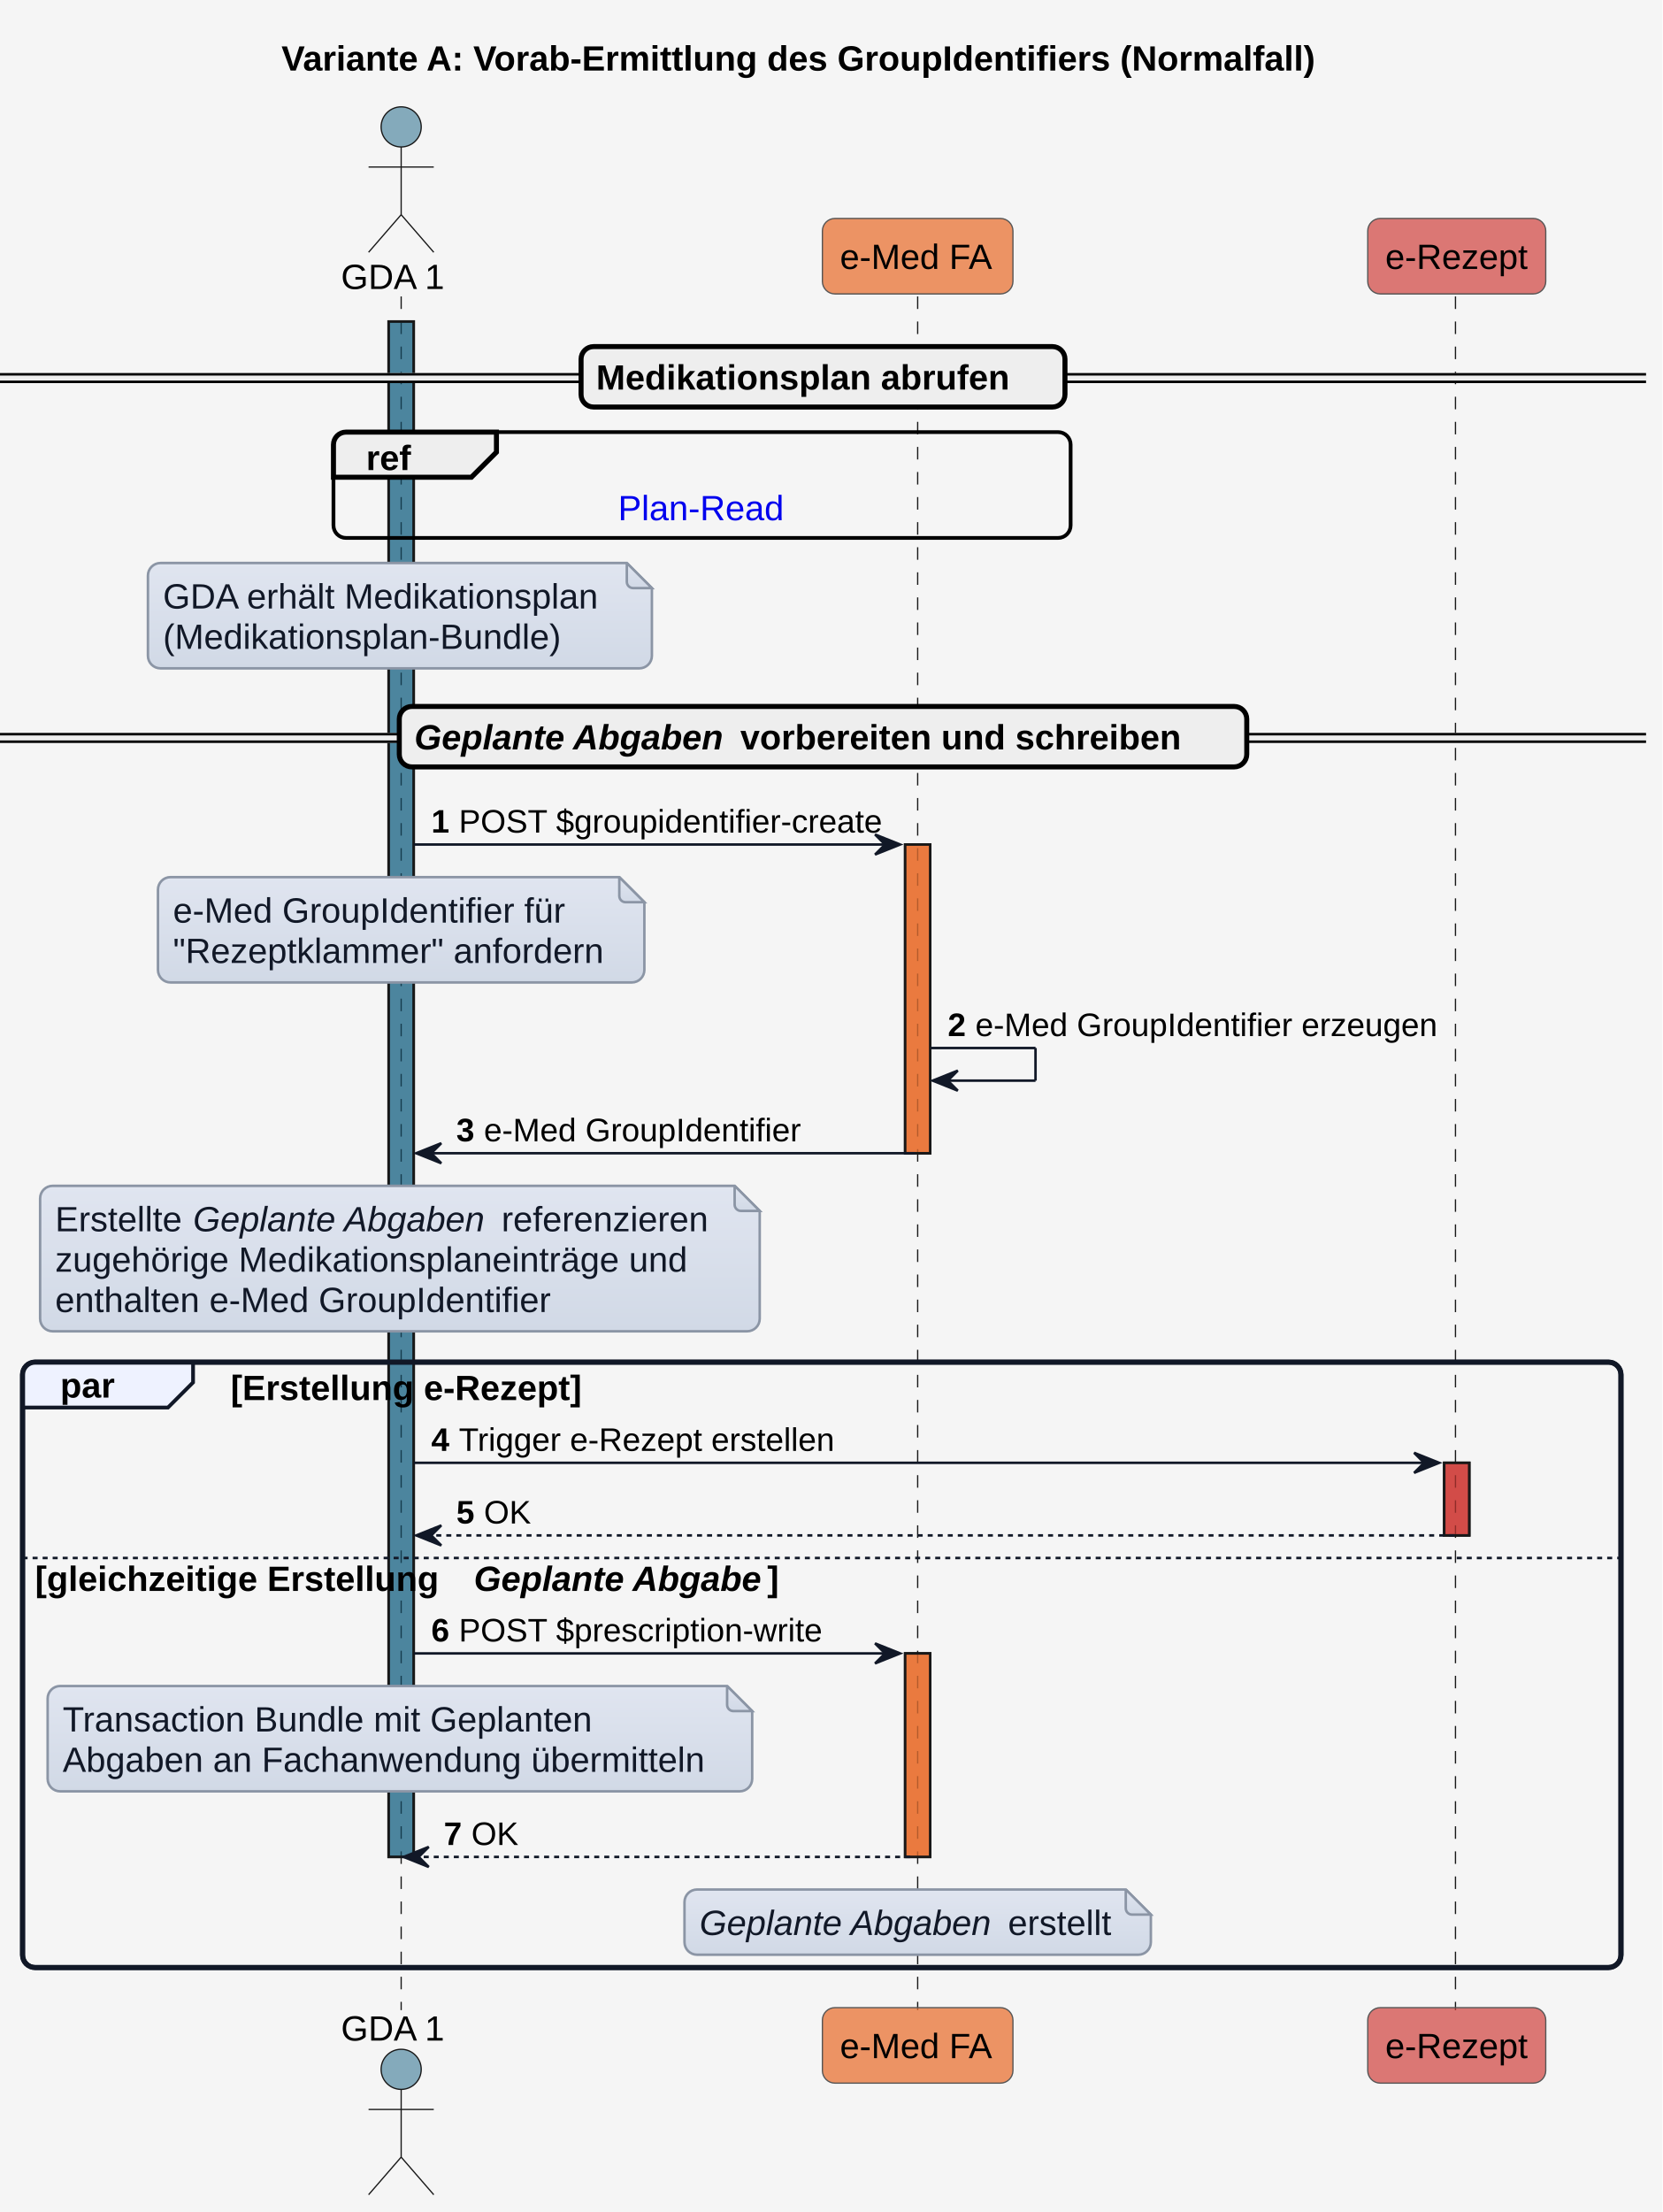
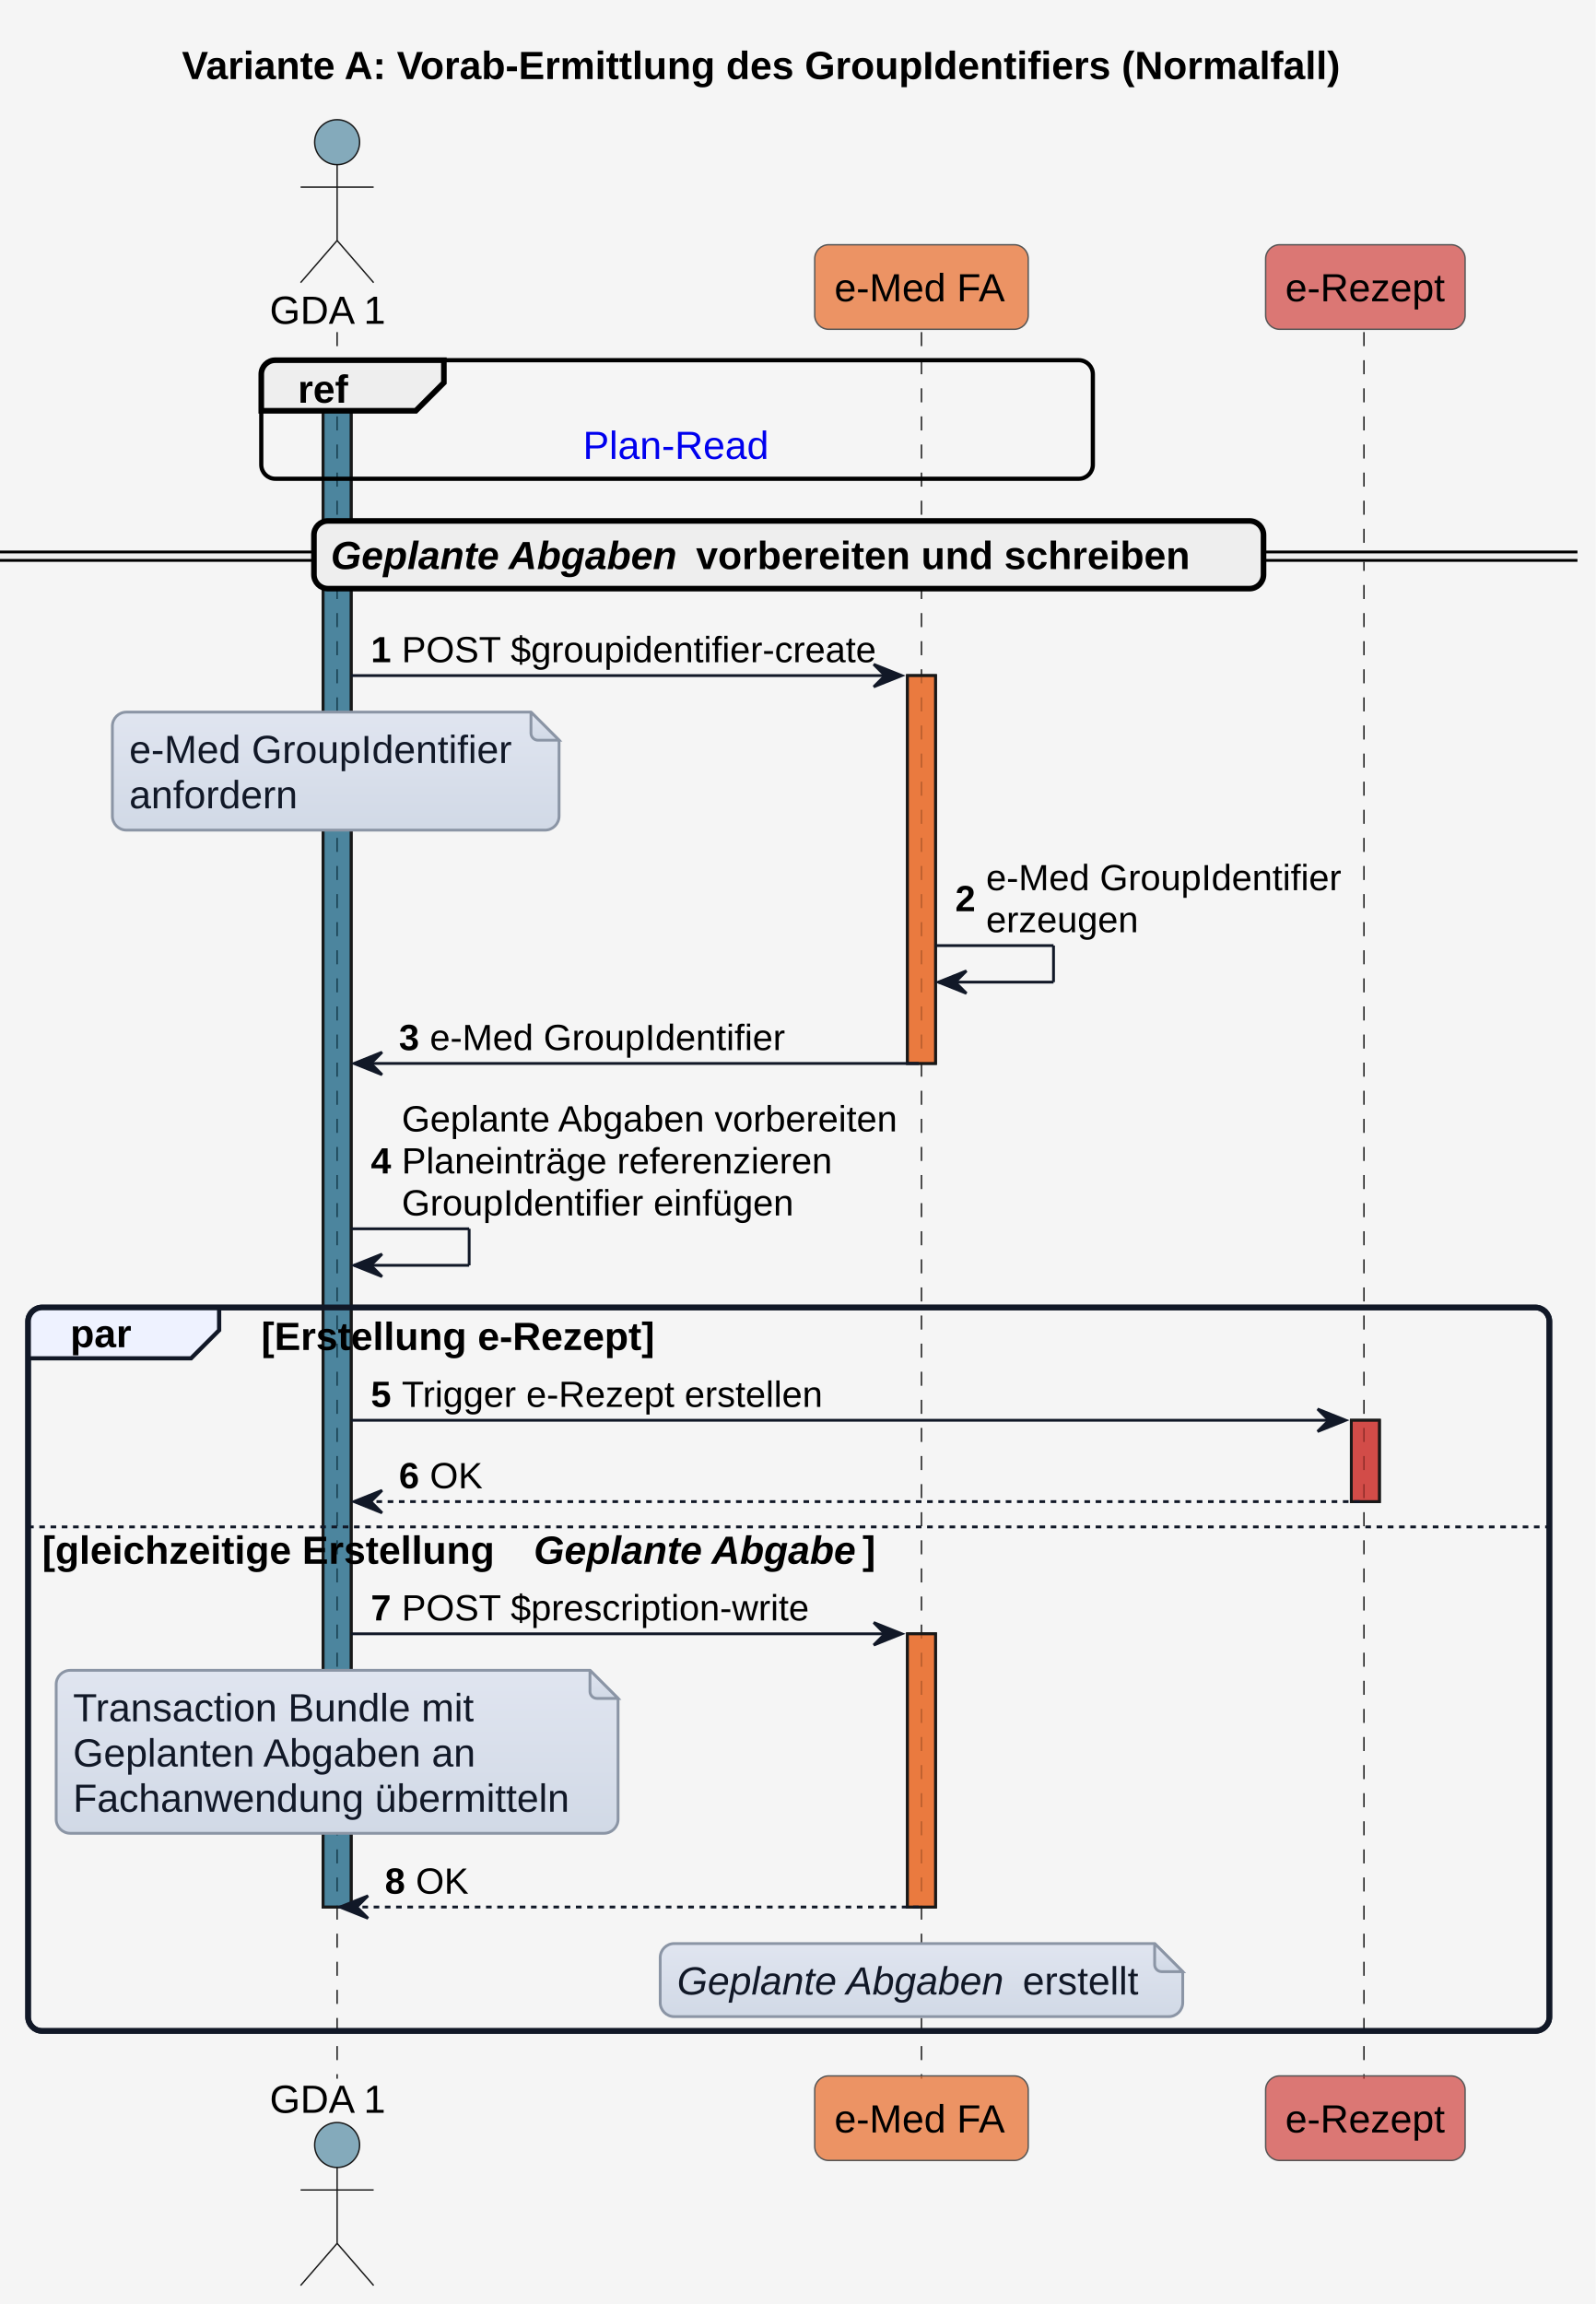
- <svg xmlns="http://www.w3.org/2000/svg" xmlns:xlink="http://www.w3.org/1999/xlink" contentStyleType="text/css" viewBox="0 0 663 882" zoomAndPan="magnify" preserveAspectRatio="none" width="663px" style="width:663px;height:882px;background:#F5F5F5;" version="1.1" height="882px">
+ <svg xmlns="http://www.w3.org/2000/svg" xmlns:xlink="http://www.w3.org/1999/xlink" contentStyleType="text/css" viewBox="0 0 568 820" zoomAndPan="magnify" preserveAspectRatio="none" width="568px" style="width:568px;height:820px;background:#F5F5F5;" version="1.1" height="820px">
  <defs>
-     <linearGradient y1="0%" x1="50%" y2="100%" x2="50%" id="g49tf4butl4ma0">
+     <linearGradient y1="0%" x1="50%" y2="100%" x2="50%" id="g1h5qlke508n030">
      <stop offset="0%" stop-color="#E0E5F0" />
      <stop offset="100%" stop-color="#D1D9E6" />
    </linearGradient>
  </defs>
  <g>
    <a name="l8">​</a>
-     <rect width="663" x="0" y="0" style="stroke:none;stroke-width:1.0;" fill="#F5F5F5" height="882" />
-     <text font-weight="bold" lengthAdjust="spacing" x="112.25" font-size="14" textLength="431" y="28.132" font-family="Arial" fill="#000000">Variante A: Vorab-Ermittlung des GroupIdentifiers (Normalfall)</text>
-     <rect width="10" x="155" y="128.197" style="stroke:#181818;stroke-width:1.0;" fill="#156082" fill-opacity="0.502" height="612.219" />
-     <rect width="10" x="361" y="336.738" style="stroke:#181818;stroke-width:1.0;" fill="#E97232" fill-opacity="0.741" height="123.095" />
-     <rect width="10" x="361" y="659.27" style="stroke:#181818;stroke-width:1.0;" fill="#E97232" fill-opacity="0.741" height="81.146" />
-     <rect width="10" x="576" y="583.274" style="stroke:#181818;stroke-width:1.0;" fill="#CD3732" fill-opacity="0.663" height="28.949" />
-     <rect rx="5" ry="5" width="637.5" x="9" y="543.128" style="stroke:#111827;stroke-width:2.0;" fill="none" height="241.387" />
-     <line y1="118.197" x1="160" y2="801.515" style="stroke:#181818;stroke-width:0.5;stroke-dasharray:5.0,5.0;" x2="160" />
-     <line y1="118.197" x1="366" y2="801.515" style="stroke:#181818;stroke-width:0.5;stroke-dasharray:5.0,5.0;" x2="366" />
-     <line y1="118.197" x1="580.5" y2="801.515" style="stroke:#181818;stroke-width:0.5;stroke-dasharray:5.0,5.0;" x2="580.5" />
-     <text lengthAdjust="spacing" x="136" font-size="14" textLength="42" y="115.231" font-family="Arial" fill="#000000">GDA 1</text>
-     <ellipse cx="160" cy="50.599" rx="8" ry="8" style="stroke:#181818;stroke-width:0.5;" fill="#156082" fill-opacity="0.502" />
-     <path d="M160,58.599 L160,85.599 M147,66.599 L173,66.599 M160,85.599 L147,100.599 M160,85.599 L173,100.599 " style="stroke:#181818;stroke-width:0.5;" fill="none" />
-     <text lengthAdjust="spacing" x="136" font-size="14" textLength="42" y="813.647" font-family="Arial" fill="#000000">GDA 1</text>
-     <ellipse cx="160" cy="825.114" rx="8" ry="8" style="stroke:#181818;stroke-width:0.5;" fill="#156082" fill-opacity="0.502" />
-     <path d="M160,833.114 L160,860.114 M147,841.114 L173,841.114 M160,860.114 L147,875.114 M160,860.114 L173,875.114 " style="stroke:#181818;stroke-width:0.5;" fill="none" />
-     <rect rx="5" ry="5" width="76" x="328" y="87.099" style="stroke:#555555;stroke-width:0.5;" fill="#E97232" fill-opacity="0.741" height="30.099" />
-     <text lengthAdjust="spacing" x="335" font-size="14" textLength="62" y="107.231" font-family="Arial" fill="#000000">e-Med FA</text>
-     <rect rx="5" ry="5" width="76" x="328" y="800.515" style="stroke:#555555;stroke-width:0.5;" fill="#E97232" fill-opacity="0.741" height="30.099" />
-     <text lengthAdjust="spacing" x="335" font-size="14" textLength="62" y="820.647" font-family="Arial" fill="#000000">e-Med FA</text>
-     <rect rx="5" ry="5" width="71" x="545.5" y="87.099" style="stroke:#555555;stroke-width:0.5;" fill="#CD3732" fill-opacity="0.663" height="30.099" />
-     <text lengthAdjust="spacing" x="552.5" font-size="14" textLength="57" y="107.231" font-family="Arial" fill="#000000">e-Rezept</text>
-     <rect rx="5" ry="5" width="71" x="545.5" y="800.515" style="stroke:#555555;stroke-width:0.5;" fill="#CD3732" fill-opacity="0.663" height="30.099" />
-     <text lengthAdjust="spacing" x="552.5" font-size="14" textLength="57" y="820.647" font-family="Arial" fill="#000000">e-Rezept</text>
-     <rect width="10" x="155" y="128.197" style="stroke:#181818;stroke-width:1.0;" fill="#156082" fill-opacity="0.502" height="612.219" />
-     <rect width="10" x="361" y="336.738" style="stroke:#181818;stroke-width:1.0;" fill="#E97232" fill-opacity="0.741" height="123.095" />
-     <rect width="10" x="361" y="659.27" style="stroke:#181818;stroke-width:1.0;" fill="#E97232" fill-opacity="0.741" height="81.146" />
-     <rect width="10" x="576" y="583.274" style="stroke:#181818;stroke-width:1.0;" fill="#CD3732" fill-opacity="0.663" height="28.949" />
-     <rect rx="5" ry="5" width="656.5" x="0" y="149.247" style="stroke:#EEEEEE;stroke-width:1.0;" fill="#EEEEEE" height="3" />
-     <line y1="149.247" x1="0" y2="149.247" style="stroke:#000000;stroke-width:1.0;" x2="656.5" />
-     <line y1="152.247" x1="0" y2="152.247" style="stroke:#000000;stroke-width:1.0;" x2="656.5" />
-     <rect rx="5" ry="5" width="193" x="231.75" y="138.197" style="stroke:#000000;stroke-width:2.0;" fill="#EEEEEE" height="24.099" />
-     <text font-weight="bold" lengthAdjust="spacing" x="237.75" font-size="14" textLength="175" y="155.329" font-family="Arial" fill="#000000">Medikationsplan abrufen</text>
-     <rect rx="5" ry="5" width="294" x="133" y="172.296" style="stroke:#000000;stroke-width:1.5;" fill="none" height="42.197" />
-     <path d="M138,172.296 L198,172.296 L198,180.296 L188,190.296 L133,190.296 L133,177.296 A5,5 0 0 1 138,172.296 " style="stroke:#000000;stroke-width:2.0;" fill="#EEEEEE" />
-     <text font-weight="bold" lengthAdjust="spacing" x="146" font-size="14" textLength="20" y="187.428" font-family="Arial" fill="#000000">ref</text>
+     <rect width="568" x="0" y="0" style="stroke:none;stroke-width:1.0;" fill="#F5F5F5" height="820" />
+     <text font-weight="bold" lengthAdjust="spacing" x="64.75" font-size="14" textLength="431" y="28.132" font-family="Arial" fill="#000000">Variante A: Vorab-Ermittlung des GroupIdentifiers (Normalfall)</text>
+     <rect width="10" x="115" y="128.197" style="stroke:#181818;stroke-width:1.0;" fill="#156082" fill-opacity="0.502" height="550.521" />
+     <rect width="10" x="323" y="240.442" style="stroke:#181818;stroke-width:1.0;" fill="#E97232" fill-opacity="0.741" height="138.043" />
+     <rect width="10" x="323" y="581.474" style="stroke:#181818;stroke-width:1.0;" fill="#E97232" fill-opacity="0.741" height="97.245" />
+     <rect width="10" x="481" y="505.478" style="stroke:#181818;stroke-width:1.0;" fill="#CD3732" fill-opacity="0.663" height="28.949" />
+     <rect rx="5" ry="5" width="541.5" x="10" y="465.332" style="stroke:#111827;stroke-width:2.0;" fill="none" height="257.485" />
+     <line y1="118.197" x1="120" y2="739.817" style="stroke:#181818;stroke-width:0.5;stroke-dasharray:5.0,5.0;" x2="120" />
+     <line y1="118.197" x1="328" y2="739.817" style="stroke:#181818;stroke-width:0.5;stroke-dasharray:5.0,5.0;" x2="328" />
+     <line y1="118.197" x1="485.5" y2="739.817" style="stroke:#181818;stroke-width:0.5;stroke-dasharray:5.0,5.0;" x2="485.5" />
+     <text lengthAdjust="spacing" x="96" font-size="14" textLength="42" y="115.231" font-family="Arial" fill="#000000">GDA 1</text>
+     <ellipse cx="120" cy="50.599" rx="8" ry="8" style="stroke:#181818;stroke-width:0.5;" fill="#156082" fill-opacity="0.502" />
+     <path d="M120,58.599 L120,85.599 M107,66.599 L133,66.599 M120,85.599 L107,100.599 M120,85.599 L133,100.599 " style="stroke:#181818;stroke-width:0.5;" fill="none" />
+     <text lengthAdjust="spacing" x="96" font-size="14" textLength="42" y="751.949" font-family="Arial" fill="#000000">GDA 1</text>
+     <ellipse cx="120" cy="763.415" rx="8" ry="8" style="stroke:#181818;stroke-width:0.5;" fill="#156082" fill-opacity="0.502" />
+     <path d="M120,771.415 L120,798.415 M107,779.415 L133,779.415 M120,798.415 L107,813.415 M120,798.415 L133,813.415 " style="stroke:#181818;stroke-width:0.5;" fill="none" />
+     <rect rx="5" ry="5" width="76" x="290" y="87.099" style="stroke:#555555;stroke-width:0.5;" fill="#E97232" fill-opacity="0.741" height="30.099" />
+     <text lengthAdjust="spacing" x="297" font-size="14" textLength="62" y="107.231" font-family="Arial" fill="#000000">e-Med FA</text>
+     <rect rx="5" ry="5" width="76" x="290" y="738.817" style="stroke:#555555;stroke-width:0.5;" fill="#E97232" fill-opacity="0.741" height="30.099" />
+     <text lengthAdjust="spacing" x="297" font-size="14" textLength="62" y="758.949" font-family="Arial" fill="#000000">e-Med FA</text>
+     <rect rx="5" ry="5" width="71" x="450.5" y="87.099" style="stroke:#555555;stroke-width:0.5;" fill="#CD3732" fill-opacity="0.663" height="30.099" />
+     <text lengthAdjust="spacing" x="457.5" font-size="14" textLength="57" y="107.231" font-family="Arial" fill="#000000">e-Rezept</text>
+     <rect rx="5" ry="5" width="71" x="450.5" y="738.817" style="stroke:#555555;stroke-width:0.5;" fill="#CD3732" fill-opacity="0.663" height="30.099" />
+     <text lengthAdjust="spacing" x="457.5" font-size="14" textLength="57" y="758.949" font-family="Arial" fill="#000000">e-Rezept</text>
+     <rect width="10" x="115" y="128.197" style="stroke:#181818;stroke-width:1.0;" fill="#156082" fill-opacity="0.502" height="550.521" />
+     <rect width="10" x="323" y="240.442" style="stroke:#181818;stroke-width:1.0;" fill="#E97232" fill-opacity="0.741" height="138.043" />
+     <rect width="10" x="323" y="581.474" style="stroke:#181818;stroke-width:1.0;" fill="#E97232" fill-opacity="0.741" height="97.245" />
+     <rect width="10" x="481" y="505.478" style="stroke:#181818;stroke-width:1.0;" fill="#CD3732" fill-opacity="0.663" height="28.949" />
+     <rect rx="5" ry="5" width="296" x="93" y="128.197" style="stroke:#000000;stroke-width:1.5;" fill="none" height="42.197" />
+     <path d="M98,128.197 L158,128.197 L158,136.197 L148,146.197 L93,146.197 L93,133.197 A5,5 0 0 1 98,128.197 " style="stroke:#000000;stroke-width:2.0;" fill="#EEEEEE" />
+     <text font-weight="bold" lengthAdjust="spacing" x="106" font-size="14" textLength="20" y="143.329" font-family="Arial" fill="#000000">ref</text>
    <a xlink:type="simple" xlink:show="new" xlink:title="interactions.html#sequenzdiagramm-plan-read" href="interactions.html#sequenzdiagramm-plan-read" xlink:actuate="onRequest" title="interactions.html#sequenzdiagramm-plan-read" xlink:href="interactions.html#sequenzdiagramm-plan-read" target="_top">
-       <text lengthAdjust="spacing" x="246.5" font-size="14" textLength="67" y="207.428" font-family="Arial" fill="#0000EE">Plan-Read</text>
+       <text lengthAdjust="spacing" x="207.5" font-size="14" textLength="67" y="163.329" font-family="Arial" fill="#0000EE">Plan-Read</text>
    </a>
-     <path d="M59,229.493 L59,261.493 A5,5 0 0 0 64,266.493 L255,266.493 A5,5 0 0 0 260,261.493 L260,234.493 L250,224.493 L64,224.493 A5,5 0 0 0 59,229.493 " style="stroke:#8B95A5;stroke-width:1.0;" fill="url(#g49tf4butl4ma0)" />
-     <path d="M250,224.493 L250,231.993 A2.5,2.5 0 0 0 252.5,234.493 L260,234.493 L250,224.493 " style="stroke:#8B95A5;stroke-width:1.0;" fill="url(#g49tf4butl4ma0)" />
-     <text lengthAdjust="spacing" x="65" font-size="14" textLength="176" y="242.625" font-family="Arial" fill="#111827">GDA erhält Medikationsplan</text>
-     <text lengthAdjust="spacing" x="65" font-size="14" textLength="161" y="258.724" font-family="Arial" fill="#111827">(Medikationsplan-Bundle)</text>
-     <rect rx="5" ry="5" width="656.5" x="0" y="292.74" style="stroke:#EEEEEE;stroke-width:1.0;" fill="#EEEEEE" height="3" />
-     <line y1="292.74" x1="0" y2="292.74" style="stroke:#000000;stroke-width:1.0;" x2="656.5" />
-     <line y1="295.74" x1="0" y2="295.74" style="stroke:#000000;stroke-width:1.0;" x2="656.5" />
-     <rect rx="5" ry="5" width="338" x="159.25" y="281.69" style="stroke:#000000;stroke-width:2.0;" fill="#EEEEEE" height="24.099" />
-     <text font-weight="bold" lengthAdjust="spacing" x="165.25" font-size="14" textLength="126" y="298.822" font-family="Arial" font-style="italic" fill="#000000">Geplante Abgaben</text>
-     <text font-weight="bold" lengthAdjust="spacing" x="295.25" font-size="14" textLength="190" y="298.822" font-family="Arial" fill="#000000">vorbereiten und schreiben</text>
-     <polygon style="stroke:#111827;stroke-width:1.0;" fill="#111827" points="349,332.738,359,336.738,349,340.738,353,336.738" />
-     <line y1="336.738" x1="165" y2="336.738" style="stroke:#111827;stroke-width:1.0;" x2="355" />
-     <text font-weight="bold" lengthAdjust="spacing" x="172" font-size="13" textLength="7" y="331.983" font-family="Arial" fill="#000000">1</text>
-     <text lengthAdjust="spacing" x="183" font-size="13" textLength="166" y="331.983" font-family="Arial" fill="#000000">POST $groupidentifier-create​</text>
-     <path d="M63,354.738 L63,386.738 A5,5 0 0 0 68,391.738 L252,391.738 A5,5 0 0 0 257,386.738 L257,359.738 L247,349.738 L68,349.738 A5,5 0 0 0 63,354.738 " style="stroke:#8B95A5;stroke-width:1.0;" fill="url(#g49tf4butl4ma0)" />
-     <path d="M247,349.738 L247,357.238 A2.5,2.5 0 0 0 249.5,359.738 L257,359.738 L247,349.738 " style="stroke:#8B95A5;stroke-width:1.0;" fill="url(#g49tf4butl4ma0)" />
-     <text lengthAdjust="spacing" x="69" font-size="14" textLength="159" y="367.87" font-family="Arial" fill="#111827">e-Med GroupIdentifier für</text>
-     <text lengthAdjust="spacing" x="69" font-size="14" textLength="173" y="383.968" font-family="Arial" fill="#111827">"Rezeptklammer" anfordern</text>
-     <line y1="417.884" x1="371" y2="417.884" style="stroke:#111827;stroke-width:1.0;" x2="413" />
-     <line y1="417.884" x1="413" y2="430.884" style="stroke:#111827;stroke-width:1.0;" x2="413" />
-     <line y1="430.884" x1="372" y2="430.884" style="stroke:#111827;stroke-width:1.0;" x2="413" />
-     <polygon style="stroke:#111827;stroke-width:1.0;" fill="#111827" points="382,426.884,372,430.884,382,434.884,378,430.884" />
-     <text font-weight="bold" lengthAdjust="spacing" x="378" font-size="13" textLength="7" y="413.129" font-family="Arial" fill="#000000">2</text>
-     <text lengthAdjust="spacing" x="389" font-size="13" textLength="180" y="413.129" font-family="Arial" fill="#000000">e-Med GroupIdentifier erzeugen</text>
-     <polygon style="stroke:#111827;stroke-width:1.0;" fill="#111827" points="176,455.832,166,459.832,176,463.832,172,459.832" />
-     <line y1="459.832" x1="170" y2="459.832" style="stroke:#111827;stroke-width:1.0;" x2="365" />
-     <text font-weight="bold" lengthAdjust="spacing" x="182" font-size="13" textLength="7" y="455.078" font-family="Arial" fill="#000000">3</text>
-     <text lengthAdjust="spacing" x="193" font-size="13" textLength="123" y="455.078" font-family="Arial" fill="#000000">e-Med GroupIdentifier</text>
-     <path d="M16,477.832 L16,525.832 A5,5 0 0 0 21,530.832 L298,530.832 A5,5 0 0 0 303,525.832 L303,482.832 L293,472.832 L21,472.832 A5,5 0 0 0 16,477.832 " style="stroke:#8B95A5;stroke-width:1.0;" fill="url(#g49tf4butl4ma0)" />
-     <path d="M293,472.832 L293,480.332 A2.5,2.5 0 0 0 295.5,482.832 L303,482.832 L293,472.832 " style="stroke:#8B95A5;stroke-width:1.0;" fill="url(#g49tf4butl4ma0)" />
-     <text lengthAdjust="spacing" x="22" font-size="14" textLength="51" y="490.964" font-family="Arial" fill="#111827">Erstellte</text>
-     <text lengthAdjust="spacing" x="77" font-size="14" textLength="119" y="490.964" font-family="Arial" font-style="italic" fill="#111827">Geplante Abgaben</text>
-     <text lengthAdjust="spacing" x="200" font-size="14" textLength="84" y="490.964" font-family="Arial" fill="#111827">referenzieren</text>
-     <text lengthAdjust="spacing" x="22" font-size="14" textLength="256" y="507.063" font-family="Arial" fill="#111827">zugehörige Medikationsplaneinträge und</text>
-     <text lengthAdjust="spacing" x="22" font-size="14" textLength="201" y="523.162" font-family="Arial" fill="#111827">enthalten e-Med GroupIdentifier</text>
-     <path d="M14,543.128 L77,543.128 L77,551.227 L67,561.227 L9,561.227 L9,548.128 A5,5 0 0 1 14,543.128 " style="stroke:#111827;stroke-width:1.5;" fill="#EEF2FF" />
-     <rect rx="5" ry="5" width="637.5" x="9" y="543.128" style="stroke:#111827;stroke-width:2.0;" fill="none" height="241.387" />
-     <text font-weight="bold" lengthAdjust="spacing" x="24" font-size="14" textLength="23" y="557.26" font-family="Arial" fill="#000000">par</text>
-     <text font-weight="bold" lengthAdjust="spacing" x="92" font-size="14" textLength="149" y="558.26" font-family="Arial" fill="#000000">[Erstellung e-Rezept]</text>
-     <polygon style="stroke:#111827;stroke-width:1.0;" fill="#111827" points="564,579.274,574,583.274,564,587.274,568,583.274" />
-     <line y1="583.274" x1="165" y2="583.274" style="stroke:#111827;stroke-width:1.0;" x2="570" />
-     <text font-weight="bold" lengthAdjust="spacing" x="172" font-size="13" textLength="7" y="578.519" font-family="Arial" fill="#000000">4</text>
-     <text lengthAdjust="spacing" x="183" font-size="13" textLength="148" y="578.519" font-family="Arial" fill="#000000">Trigger e-Rezept erstellen</text>
-     <polygon style="stroke:#111827;stroke-width:1.0;" fill="#111827" points="176,608.223,166,612.223,176,616.223,172,612.223" />
-     <line y1="612.223" x1="170" y2="612.223" style="stroke:#111827;stroke-width:1.0;stroke-dasharray:2.0,2.0;" x2="580" />
-     <text font-weight="bold" lengthAdjust="spacing" x="182" font-size="13" textLength="7" y="607.468" font-family="Arial" fill="#000000">5</text>
-     <text lengthAdjust="spacing" x="193" font-size="13" textLength="19" y="607.468" font-family="Arial" fill="#000000">OK</text>
-     <line y1="621.223" x1="9" y2="621.223" style="stroke:#111827;stroke-width:1.0;stroke-dasharray:2.0,2.0;" x2="646.5" />
-     <text font-weight="bold" lengthAdjust="spacing" x="14" font-size="14" textLength="171" y="634.355" font-family="Arial" fill="#000000">[gleichzeitige Erstellung</text>
-     <text font-weight="bold" lengthAdjust="spacing" x="189" font-size="14" textLength="117" y="634.355" font-family="Arial" font-style="italic" fill="#000000">Geplante Abgabe</text>
-     <text font-weight="bold" lengthAdjust="spacing" x="306" font-size="14" textLength="5" y="634.355" font-family="Arial" fill="#000000">]</text>
-     <polygon style="stroke:#111827;stroke-width:1.0;" fill="#111827" points="349,655.27,359,659.27,349,663.27,353,659.27" />
-     <line y1="659.27" x1="165" y2="659.27" style="stroke:#111827;stroke-width:1.0;" x2="355" />
-     <text font-weight="bold" lengthAdjust="spacing" x="172" font-size="13" textLength="7" y="654.516" font-family="Arial" fill="#000000">6</text>
-     <text lengthAdjust="spacing" x="183" font-size="13" textLength="144" y="654.516" font-family="Arial" fill="#000000">POST $prescription-write</text>
-     <path d="M19,677.27 L19,709.27 A5,5 0 0 0 24,714.27 L295,714.27 A5,5 0 0 0 300,709.27 L300,682.27 L290,672.27 L24,672.27 A5,5 0 0 0 19,677.27 " style="stroke:#8B95A5;stroke-width:1.0;" fill="url(#g49tf4butl4ma0)" />
-     <path d="M290,672.27 L290,679.77 A2.5,2.5 0 0 0 292.5,682.27 L300,682.27 L290,672.27 " style="stroke:#8B95A5;stroke-width:1.0;" fill="url(#g49tf4butl4ma0)" />
-     <text lengthAdjust="spacing" x="25" font-size="14" textLength="215" y="690.402" font-family="Arial" fill="#111827">Transaction Bundle mit Geplanten</text>
-     <text lengthAdjust="spacing" x="25" font-size="14" textLength="260" y="706.501" font-family="Arial" fill="#111827">Abgaben an Fachanwendung übermitteln</text>
-     <polygon style="stroke:#111827;stroke-width:1.0;" fill="#111827" points="171,736.417,161,740.417,171,744.417,167,740.417" />
-     <line y1="740.417" x1="165" y2="740.417" style="stroke:#111827;stroke-width:1.0;stroke-dasharray:2.0,2.0;" x2="365" />
-     <text font-weight="bold" lengthAdjust="spacing" x="177" font-size="13" textLength="7" y="735.662" font-family="Arial" fill="#000000">7</text>
-     <text lengthAdjust="spacing" x="188" font-size="13" textLength="19" y="735.662" font-family="Arial" fill="#000000">OK</text>
-     <path d="M273,758.417 L273,774.417 A5,5 0 0 0 278,779.417 L454,779.417 A5,5 0 0 0 459,774.417 L459,763.417 L449,753.417 L278,753.417 A5,5 0 0 0 273,758.417 " style="stroke:#8B95A5;stroke-width:1.0;" fill="url(#g49tf4butl4ma0)" />
-     <path d="M449,753.417 L449,760.917 A2.5,2.5 0 0 0 451.5,763.417 L459,763.417 L449,753.417 " style="stroke:#8B95A5;stroke-width:1.0;" fill="url(#g49tf4butl4ma0)" />
-     <text lengthAdjust="spacing" x="279" font-size="14" textLength="119" y="771.548" font-family="Arial" font-style="italic" fill="#111827">Geplante Abgaben</text>
-     <text lengthAdjust="spacing" x="402" font-size="14" textLength="42" y="771.548" font-family="Arial" fill="#111827">erstellt</text>
+     <rect rx="5" ry="5" width="561.5" x="0" y="196.444" style="stroke:#EEEEEE;stroke-width:1.0;" fill="#EEEEEE" height="3" />
+     <line y1="196.444" x1="0" y2="196.444" style="stroke:#000000;stroke-width:1.0;" x2="561.5" />
+     <line y1="199.444" x1="0" y2="199.444" style="stroke:#000000;stroke-width:1.0;" x2="561.5" />
+     <rect rx="5" ry="5" width="338" x="111.75" y="185.394" style="stroke:#000000;stroke-width:2.0;" fill="#EEEEEE" height="24.099" />
+     <text font-weight="bold" lengthAdjust="spacing" x="117.75" font-size="14" textLength="126" y="202.526" font-family="Arial" font-style="italic" fill="#000000">Geplante Abgaben</text>
+     <text font-weight="bold" lengthAdjust="spacing" x="247.75" font-size="14" textLength="190" y="202.526" font-family="Arial" fill="#000000">vorbereiten und schreiben</text>
+     <polygon style="stroke:#111827;stroke-width:1.0;" fill="#111827" points="311,236.442,321,240.442,311,244.442,315,240.442" />
+     <line y1="240.442" x1="125" y2="240.442" style="stroke:#111827;stroke-width:1.0;" x2="317" />
+     <text font-weight="bold" lengthAdjust="spacing" x="132" font-size="13" textLength="7" y="235.687" font-family="Arial" fill="#000000">1</text>
+     <text lengthAdjust="spacing" x="143" font-size="13" textLength="166" y="235.687" font-family="Arial" fill="#000000">POST $groupidentifier-create​</text>
+     <path d="M40,258.442 L40,290.442 A5,5 0 0 0 45,295.442 L194,295.442 A5,5 0 0 0 199,290.442 L199,263.442 L189,253.442 L45,253.442 A5,5 0 0 0 40,258.442 " style="stroke:#8B95A5;stroke-width:1.0;" fill="url(#g1h5qlke508n030)" />
+     <path d="M189,253.442 L189,260.942 A2.5,2.5 0 0 0 191.5,263.442 L199,263.442 L189,253.442 " style="stroke:#8B95A5;stroke-width:1.0;" fill="url(#g1h5qlke508n030)" />
+     <text lengthAdjust="spacing" x="46" font-size="14" textLength="138" y="271.574" font-family="Arial" fill="#111827">e-Med GroupIdentifier</text>
+     <text lengthAdjust="spacing" x="46" font-size="14" textLength="62" y="287.672" font-family="Arial" fill="#111827">anfordern</text>
+     <line y1="336.537" x1="333" y2="336.537" style="stroke:#111827;stroke-width:1.0;" x2="375" />
+     <line y1="336.537" x1="375" y2="349.537" style="stroke:#111827;stroke-width:1.0;" x2="375" />
+     <line y1="349.537" x1="334" y2="349.537" style="stroke:#111827;stroke-width:1.0;" x2="375" />
+     <polygon style="stroke:#111827;stroke-width:1.0;" fill="#111827" points="344,345.537,334,349.537,344,353.537,340,349.537" />
+     <text font-weight="bold" lengthAdjust="spacing" x="340" font-size="13" textLength="7" y="324.307" font-family="Arial" fill="#000000">2</text>
+     <text lengthAdjust="spacing" x="351" font-size="13" textLength="123" y="316.833" font-family="Arial" fill="#000000">e-Med GroupIdentifier</text>
+     <text lengthAdjust="spacing" x="351" font-size="13" textLength="53" y="331.782" font-family="Arial" fill="#000000">erzeugen</text>
+     <polygon style="stroke:#111827;stroke-width:1.0;" fill="#111827" points="136,374.485,126,378.485,136,382.485,132,378.485" />
+     <line y1="378.485" x1="130" y2="378.485" style="stroke:#111827;stroke-width:1.0;" x2="327" />
+     <text font-weight="bold" lengthAdjust="spacing" x="142" font-size="13" textLength="7" y="373.731" font-family="Arial" fill="#000000">3</text>
+     <text lengthAdjust="spacing" x="153" font-size="13" textLength="123" y="373.731" font-family="Arial" fill="#000000">e-Med GroupIdentifier</text>
+     <line y1="437.332" x1="125" y2="437.332" style="stroke:#111827;stroke-width:1.0;" x2="167" />
+     <line y1="437.332" x1="167" y2="450.332" style="stroke:#111827;stroke-width:1.0;" x2="167" />
+     <line y1="450.332" x1="126" y2="450.332" style="stroke:#111827;stroke-width:1.0;" x2="167" />
+     <polygon style="stroke:#111827;stroke-width:1.0;" fill="#111827" points="136,446.332,126,450.332,136,454.332,132,450.332" />
+     <text font-weight="bold" lengthAdjust="spacing" x="132" font-size="13" textLength="7" y="417.628" font-family="Arial" fill="#000000">4</text>
+     <text lengthAdjust="spacing" x="143" font-size="13" textLength="173" y="402.679" font-family="Arial" fill="#000000">Geplante Abgaben vorbereiten</text>
+     <text lengthAdjust="spacing" x="143" font-size="13" textLength="150" y="417.628" font-family="Arial" fill="#000000">Planeinträge referenzieren</text>
+     <text lengthAdjust="spacing" x="143" font-size="13" textLength="135" y="432.577" font-family="Arial" fill="#000000">GroupIdentifier einfügen</text>
+     <path d="M15,465.332 L78,465.332 L78,473.43 L68,483.43 L10,483.43 L10,470.332 A5,5 0 0 1 15,465.332 " style="stroke:#111827;stroke-width:1.5;" fill="#EEF2FF" />
+     <rect rx="5" ry="5" width="541.5" x="10" y="465.332" style="stroke:#111827;stroke-width:2.0;" fill="none" height="257.485" />
+     <text font-weight="bold" lengthAdjust="spacing" x="25" font-size="14" textLength="23" y="479.463" font-family="Arial" fill="#000000">par</text>
+     <text font-weight="bold" lengthAdjust="spacing" x="93" font-size="14" textLength="149" y="480.463" font-family="Arial" fill="#000000">[Erstellung e-Rezept]</text>
+     <polygon style="stroke:#111827;stroke-width:1.0;" fill="#111827" points="469,501.478,479,505.478,469,509.478,473,505.478" />
+     <line y1="505.478" x1="125" y2="505.478" style="stroke:#111827;stroke-width:1.0;" x2="475" />
+     <text font-weight="bold" lengthAdjust="spacing" x="132" font-size="13" textLength="7" y="500.723" font-family="Arial" fill="#000000">5</text>
+     <text lengthAdjust="spacing" x="143" font-size="13" textLength="148" y="500.723" font-family="Arial" fill="#000000">Trigger e-Rezept erstellen</text>
+     <polygon style="stroke:#111827;stroke-width:1.0;" fill="#111827" points="136,530.426,126,534.426,136,538.426,132,534.426" />
+     <line y1="534.426" x1="130" y2="534.426" style="stroke:#111827;stroke-width:1.0;stroke-dasharray:2.0,2.0;" x2="485" />
+     <text font-weight="bold" lengthAdjust="spacing" x="142" font-size="13" textLength="7" y="529.671" font-family="Arial" fill="#000000">6</text>
+     <text lengthAdjust="spacing" x="153" font-size="13" textLength="19" y="529.671" font-family="Arial" fill="#000000">OK</text>
+     <line y1="543.426" x1="10" y2="543.426" style="stroke:#111827;stroke-width:1.0;stroke-dasharray:2.0,2.0;" x2="551.5" />
+     <text font-weight="bold" lengthAdjust="spacing" x="15" font-size="14" textLength="171" y="556.558" font-family="Arial" fill="#000000">[gleichzeitige Erstellung</text>
+     <text font-weight="bold" lengthAdjust="spacing" x="190" font-size="14" textLength="117" y="556.558" font-family="Arial" font-style="italic" fill="#000000">Geplante Abgabe</text>
+     <text font-weight="bold" lengthAdjust="spacing" x="307" font-size="14" textLength="5" y="556.558" font-family="Arial" fill="#000000">]</text>
+     <polygon style="stroke:#111827;stroke-width:1.0;" fill="#111827" points="311,577.474,321,581.474,311,585.474,315,581.474" />
+     <line y1="581.474" x1="125" y2="581.474" style="stroke:#111827;stroke-width:1.0;" x2="317" />
+     <text font-weight="bold" lengthAdjust="spacing" x="132" font-size="13" textLength="7" y="576.719" font-family="Arial" fill="#000000">7</text>
+     <text lengthAdjust="spacing" x="143" font-size="13" textLength="144" y="576.719" font-family="Arial" fill="#000000">POST $prescription-write</text>
+     <path d="M20,599.474 L20,647.474 A5,5 0 0 0 25,652.474 L215,652.474 A5,5 0 0 0 220,647.474 L220,604.474 L210,594.474 L25,594.474 A5,5 0 0 0 20,599.474 " style="stroke:#8B95A5;stroke-width:1.0;" fill="url(#g1h5qlke508n030)" />
+     <path d="M210,594.474 L210,601.974 A2.5,2.5 0 0 0 212.5,604.474 L220,604.474 L210,594.474 " style="stroke:#8B95A5;stroke-width:1.0;" fill="url(#g1h5qlke508n030)" />
+     <text lengthAdjust="spacing" x="26" font-size="14" textLength="145" y="612.606" font-family="Arial" fill="#111827">Transaction Bundle mit</text>
+     <text lengthAdjust="spacing" x="26" font-size="14" textLength="147" y="628.704" font-family="Arial" fill="#111827">Geplanten Abgaben an</text>
+     <text lengthAdjust="spacing" x="26" font-size="14" textLength="179" y="644.803" font-family="Arial" fill="#111827">Fachanwendung übermitteln</text>
+     <polygon style="stroke:#111827;stroke-width:1.0;" fill="#111827" points="131,674.718,121,678.718,131,682.718,127,678.718" />
+     <line y1="678.718" x1="125" y2="678.718" style="stroke:#111827;stroke-width:1.0;stroke-dasharray:2.0,2.0;" x2="327" />
+     <text font-weight="bold" lengthAdjust="spacing" x="137" font-size="13" textLength="7" y="673.963" font-family="Arial" fill="#000000">8</text>
+     <text lengthAdjust="spacing" x="148" font-size="13" textLength="19" y="673.963" font-family="Arial" fill="#000000">OK</text>
+     <path d="M235,696.718 L235,712.718 A5,5 0 0 0 240,717.718 L416,717.718 A5,5 0 0 0 421,712.718 L421,701.718 L411,691.718 L240,691.718 A5,5 0 0 0 235,696.718 " style="stroke:#8B95A5;stroke-width:1.0;" fill="url(#g1h5qlke508n030)" />
+     <path d="M411,691.718 L411,699.218 A2.5,2.5 0 0 0 413.5,701.718 L421,701.718 L411,691.718 " style="stroke:#8B95A5;stroke-width:1.0;" fill="url(#g1h5qlke508n030)" />
+     <text lengthAdjust="spacing" x="241" font-size="14" textLength="119" y="709.85" font-family="Arial" font-style="italic" fill="#111827">Geplante Abgaben</text>
+     <text lengthAdjust="spacing" x="364" font-size="14" textLength="42" y="709.85" font-family="Arial" fill="#111827">erstellt</text>
  </g>
</svg>
